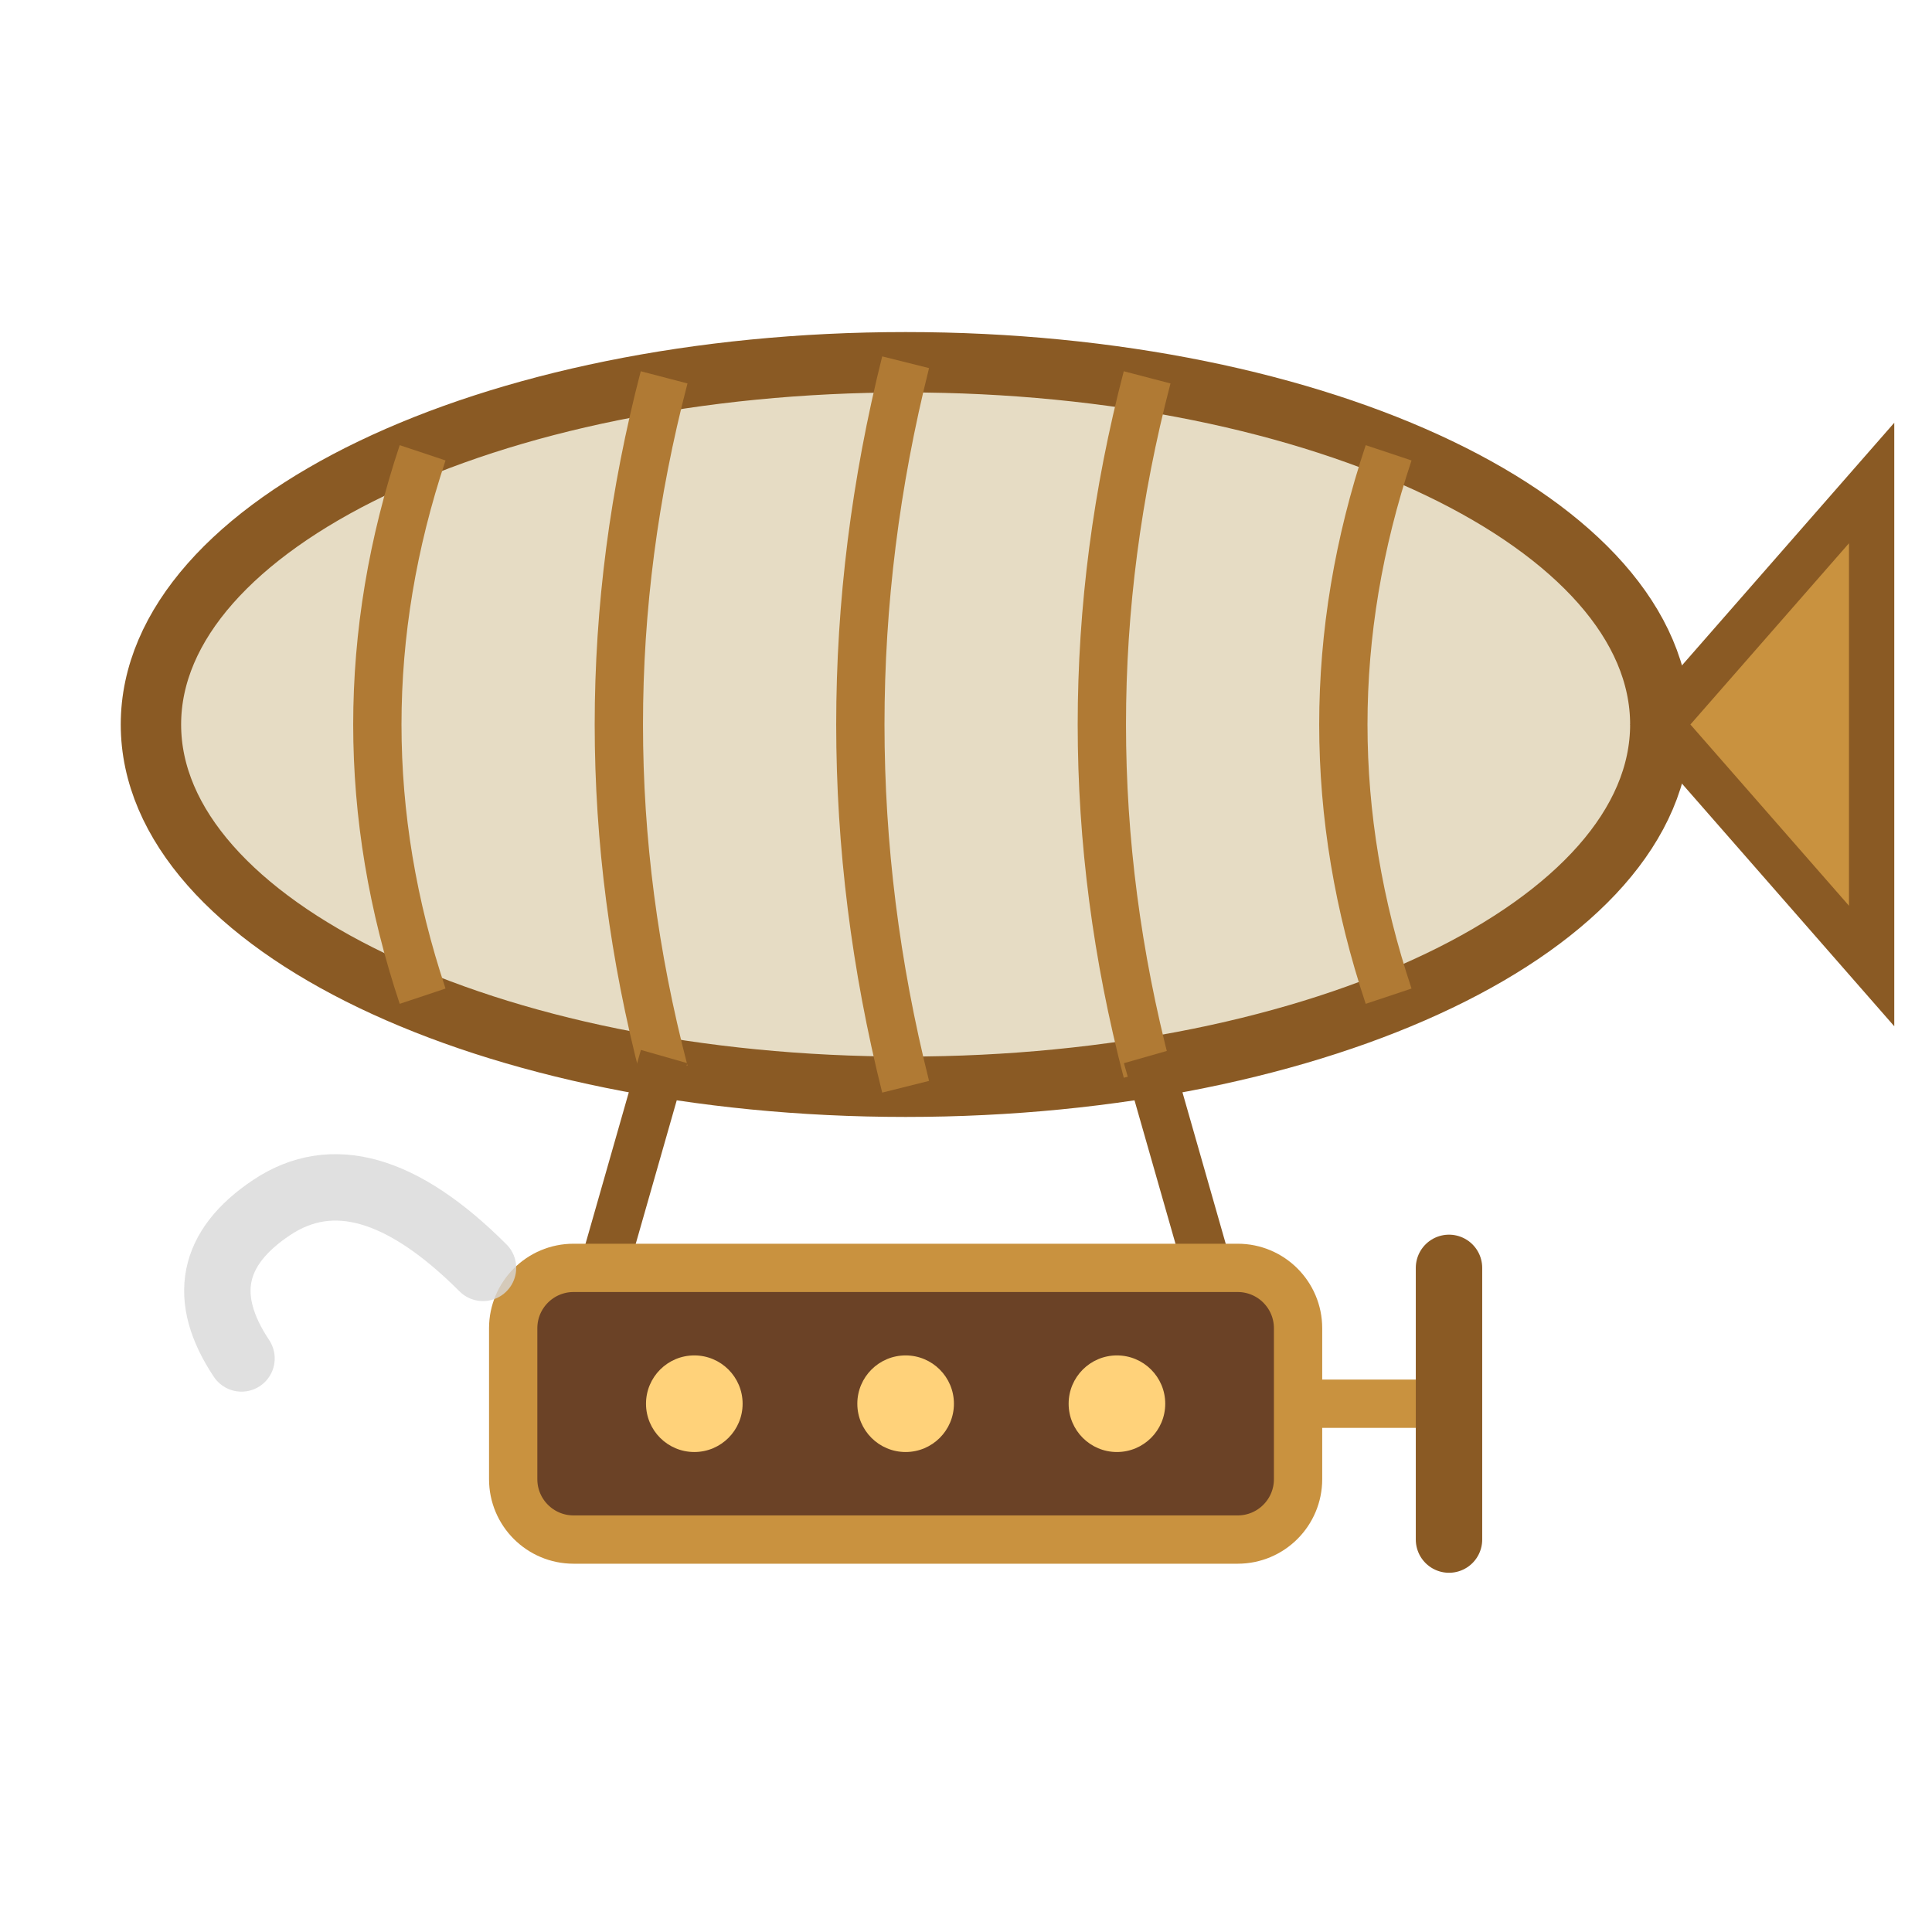
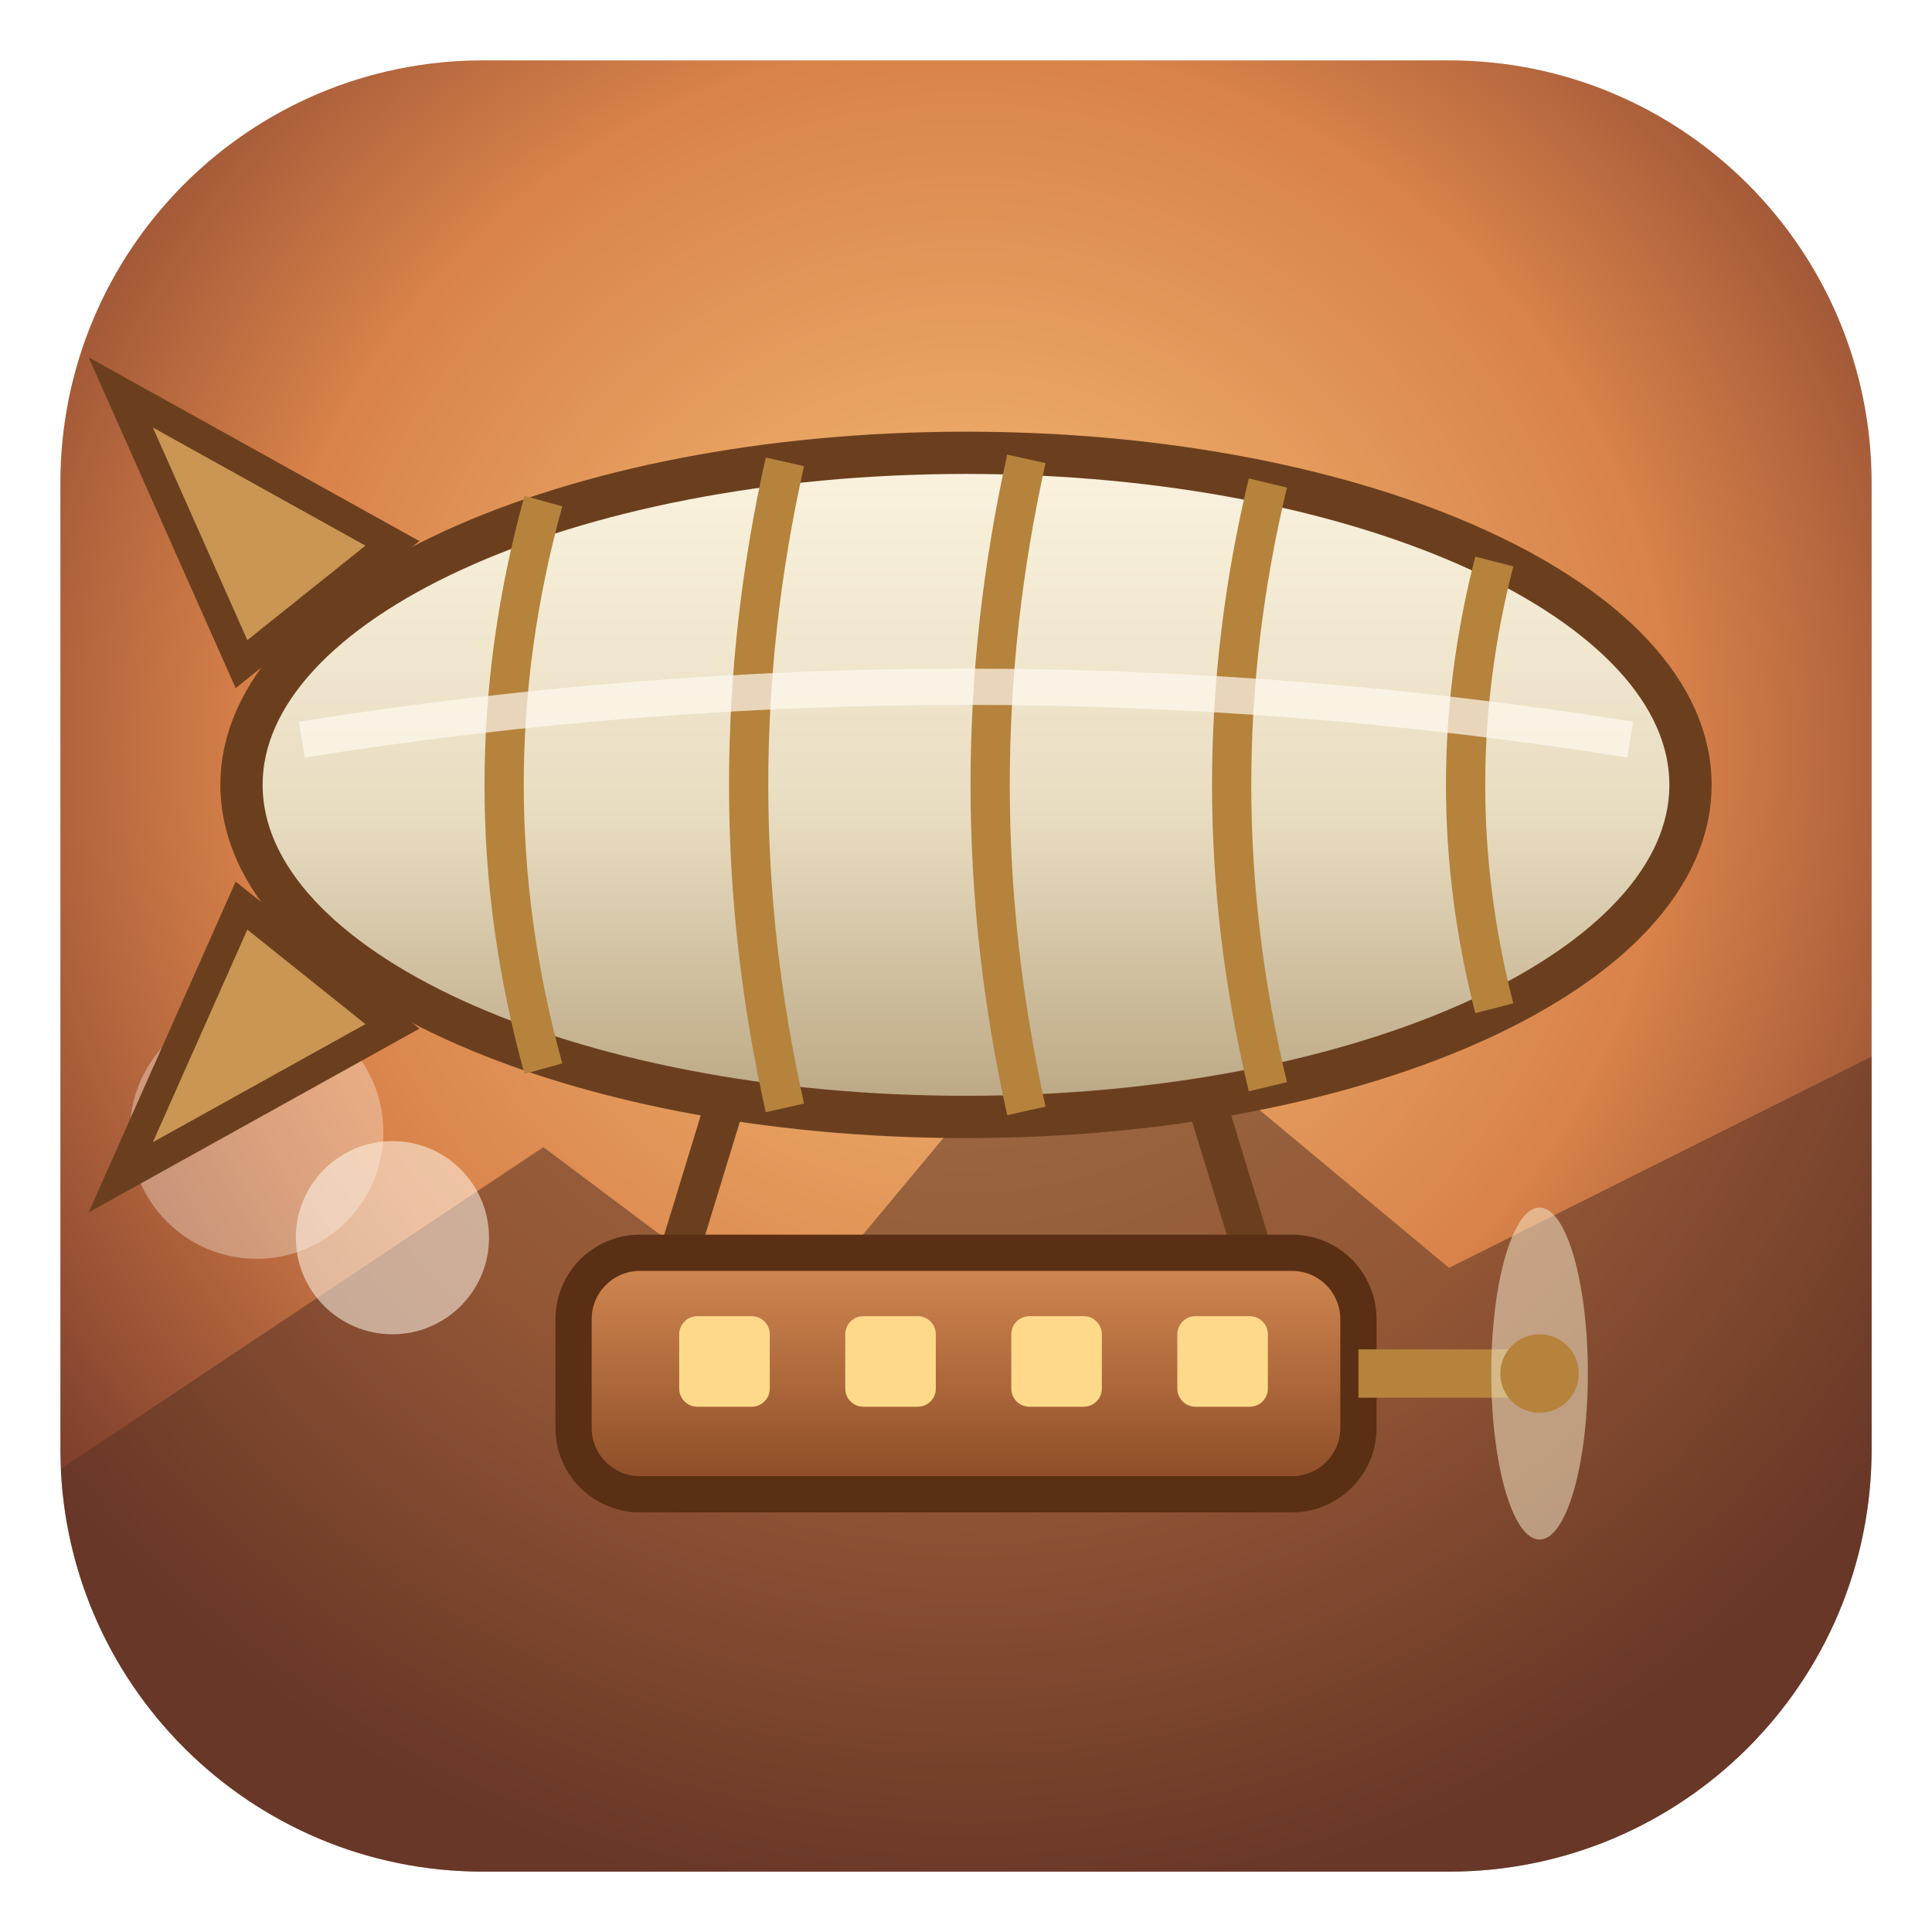
<svg xmlns="http://www.w3.org/2000/svg" viewBox="0 0 64 64">
-   <ellipse cx="30" cy="24" rx="25" ry="12" fill="#e6dcc4" stroke="#8a5a24" stroke-width="2" />
-   <path d="M14 15 Q11 24 14 33 M22 12.5 Q19 24 22 35.5 M30 12 Q27 24 30 36 M38 12.5 Q35 24 38 35.5 M46 15 Q43 24 46 33" fill="none" stroke="#b07a34" stroke-width="1.6" />
-   <path d="M55 24 L62 16 L62 32 Z" fill="#c9923f" stroke="#8a5a24" stroke-width="1.5" />
-   <path d="M22 35 L20 42 M38 35 L40 42" stroke="#8a5a24" stroke-width="1.6" />
-   <rect x="17" y="42" width="26" height="9" rx="2" fill="#6b4226" stroke="#c9923f" stroke-width="1.6" />
-   <circle cx="23" cy="46.5" r="1.6" fill="#ffd27a" />
-   <circle cx="30" cy="46.5" r="1.6" fill="#ffd27a" />
-   <circle cx="37" cy="46.5" r="1.6" fill="#ffd27a" />
-   <path d="M43 46.5 L48 46.5" stroke="#c9923f" stroke-width="1.6" />
-   <path d="M48 42 L48 51" stroke="#8a5a24" stroke-width="2.2" stroke-linecap="round" />
-   <path d="M16 42 Q12 38 9 40 Q6 42 8 45" fill="none" stroke="#d8d8d8" stroke-width="2.2" stroke-linecap="round" opacity="0.8" />
+   <defs>
+     <radialGradient id="dusk" cx="50%" cy="38%" r="65%">
+       <stop offset="0" stop-color="#f6c47a" />
+       <stop offset="0.6" stop-color="#d9824a" />
+       <stop offset="1" stop-color="#7a3b2a" />
+     </radialGradient>
+     <linearGradient id="cloth" x1="0" y1="0" x2="0" y2="1">
+       <stop offset="0" stop-color="#fbf3df" />
+       <stop offset="0.55" stop-color="#e8dcc0" />
+       <stop offset="1" stop-color="#b9a582" />
+     </linearGradient>
+     <linearGradient id="copper" x1="0" y1="0" x2="0" y2="1">
+       <stop offset="0" stop-color="#d48a52" />
+       <stop offset="1" stop-color="#8a4a26" />
+     </linearGradient>
+     <clipPath id="badge">
+       <rect x="2" y="2" width="60" height="60" rx="14" />
+     </clipPath>
+   </defs>
+   <rect x="2" y="2" width="60" height="60" rx="14" fill="url(#dusk)" />
+   <path d="M0 50 L18 38 L26 44 L36 32 L48 42 L64 34 L64 64 L0 64 Z" fill="#5a3324" opacity="0.55" clip-path="url(#badge)" />
+   <circle cx="13" cy="41" r="3.2" fill="#fff6ea" opacity="0.55" />
+   <circle cx="8.5" cy="37.5" r="4.2" fill="#fff6ea" opacity="0.35" />
+   <path d="M8 22 L4 13 L13 18 Z M8 30 L4 39 L13 34 Z" fill="#c99654" stroke="#6b3f1e" stroke-width="1" />
+   <ellipse cx="32" cy="26" rx="24" ry="11" fill="url(#cloth)" stroke="#6b3f1e" stroke-width="1.4" />
+   <path d="M18 16.6 Q15.4 26 18 35.4 M26 15.3 Q23.6 26 26 36.7 M34 15.2 Q31.6 26 34 36.8 M42 16 Q39.6 26 42 36 M49.5 18.6 Q47.6 26 49.5 33.4" fill="none" stroke="#b5833c" stroke-width="1.3" />
+   <path d="M10 24.5 Q32 21 54 24.5" fill="none" stroke="#fffaf0" stroke-width="1.2" opacity="0.7" />
+   <path d="M24 36.6 L22.5 41.5 M40 36.6 L41.5 41.5" stroke="#6b3f1e" stroke-width="1.3" />
+   <rect x="19" y="41.5" width="26" height="8" rx="2.2" fill="url(#copper)" stroke="#5a2f14" stroke-width="1.2" />
+   <rect x="22.5" y="43.6" width="3" height="3" rx="0.6" fill="#ffd98a" />
+   <rect x="28" y="43.6" width="3" height="3" rx="0.6" fill="#ffd98a" />
+   <rect x="33.5" y="43.6" width="3" height="3" rx="0.6" fill="#ffd98a" />
+   <rect x="39" y="43.6" width="3" height="3" rx="0.6" fill="#ffd98a" />
+   <path d="M45 45.5 L50 45.5" stroke="#b5833c" stroke-width="1.6" />
+   <ellipse cx="51" cy="45.5" rx="1.6" ry="5.5" fill="#f3e3c4" opacity="0.55" />
+   <circle cx="51" cy="45.5" r="1.3" fill="#b5833c" />
</svg>
